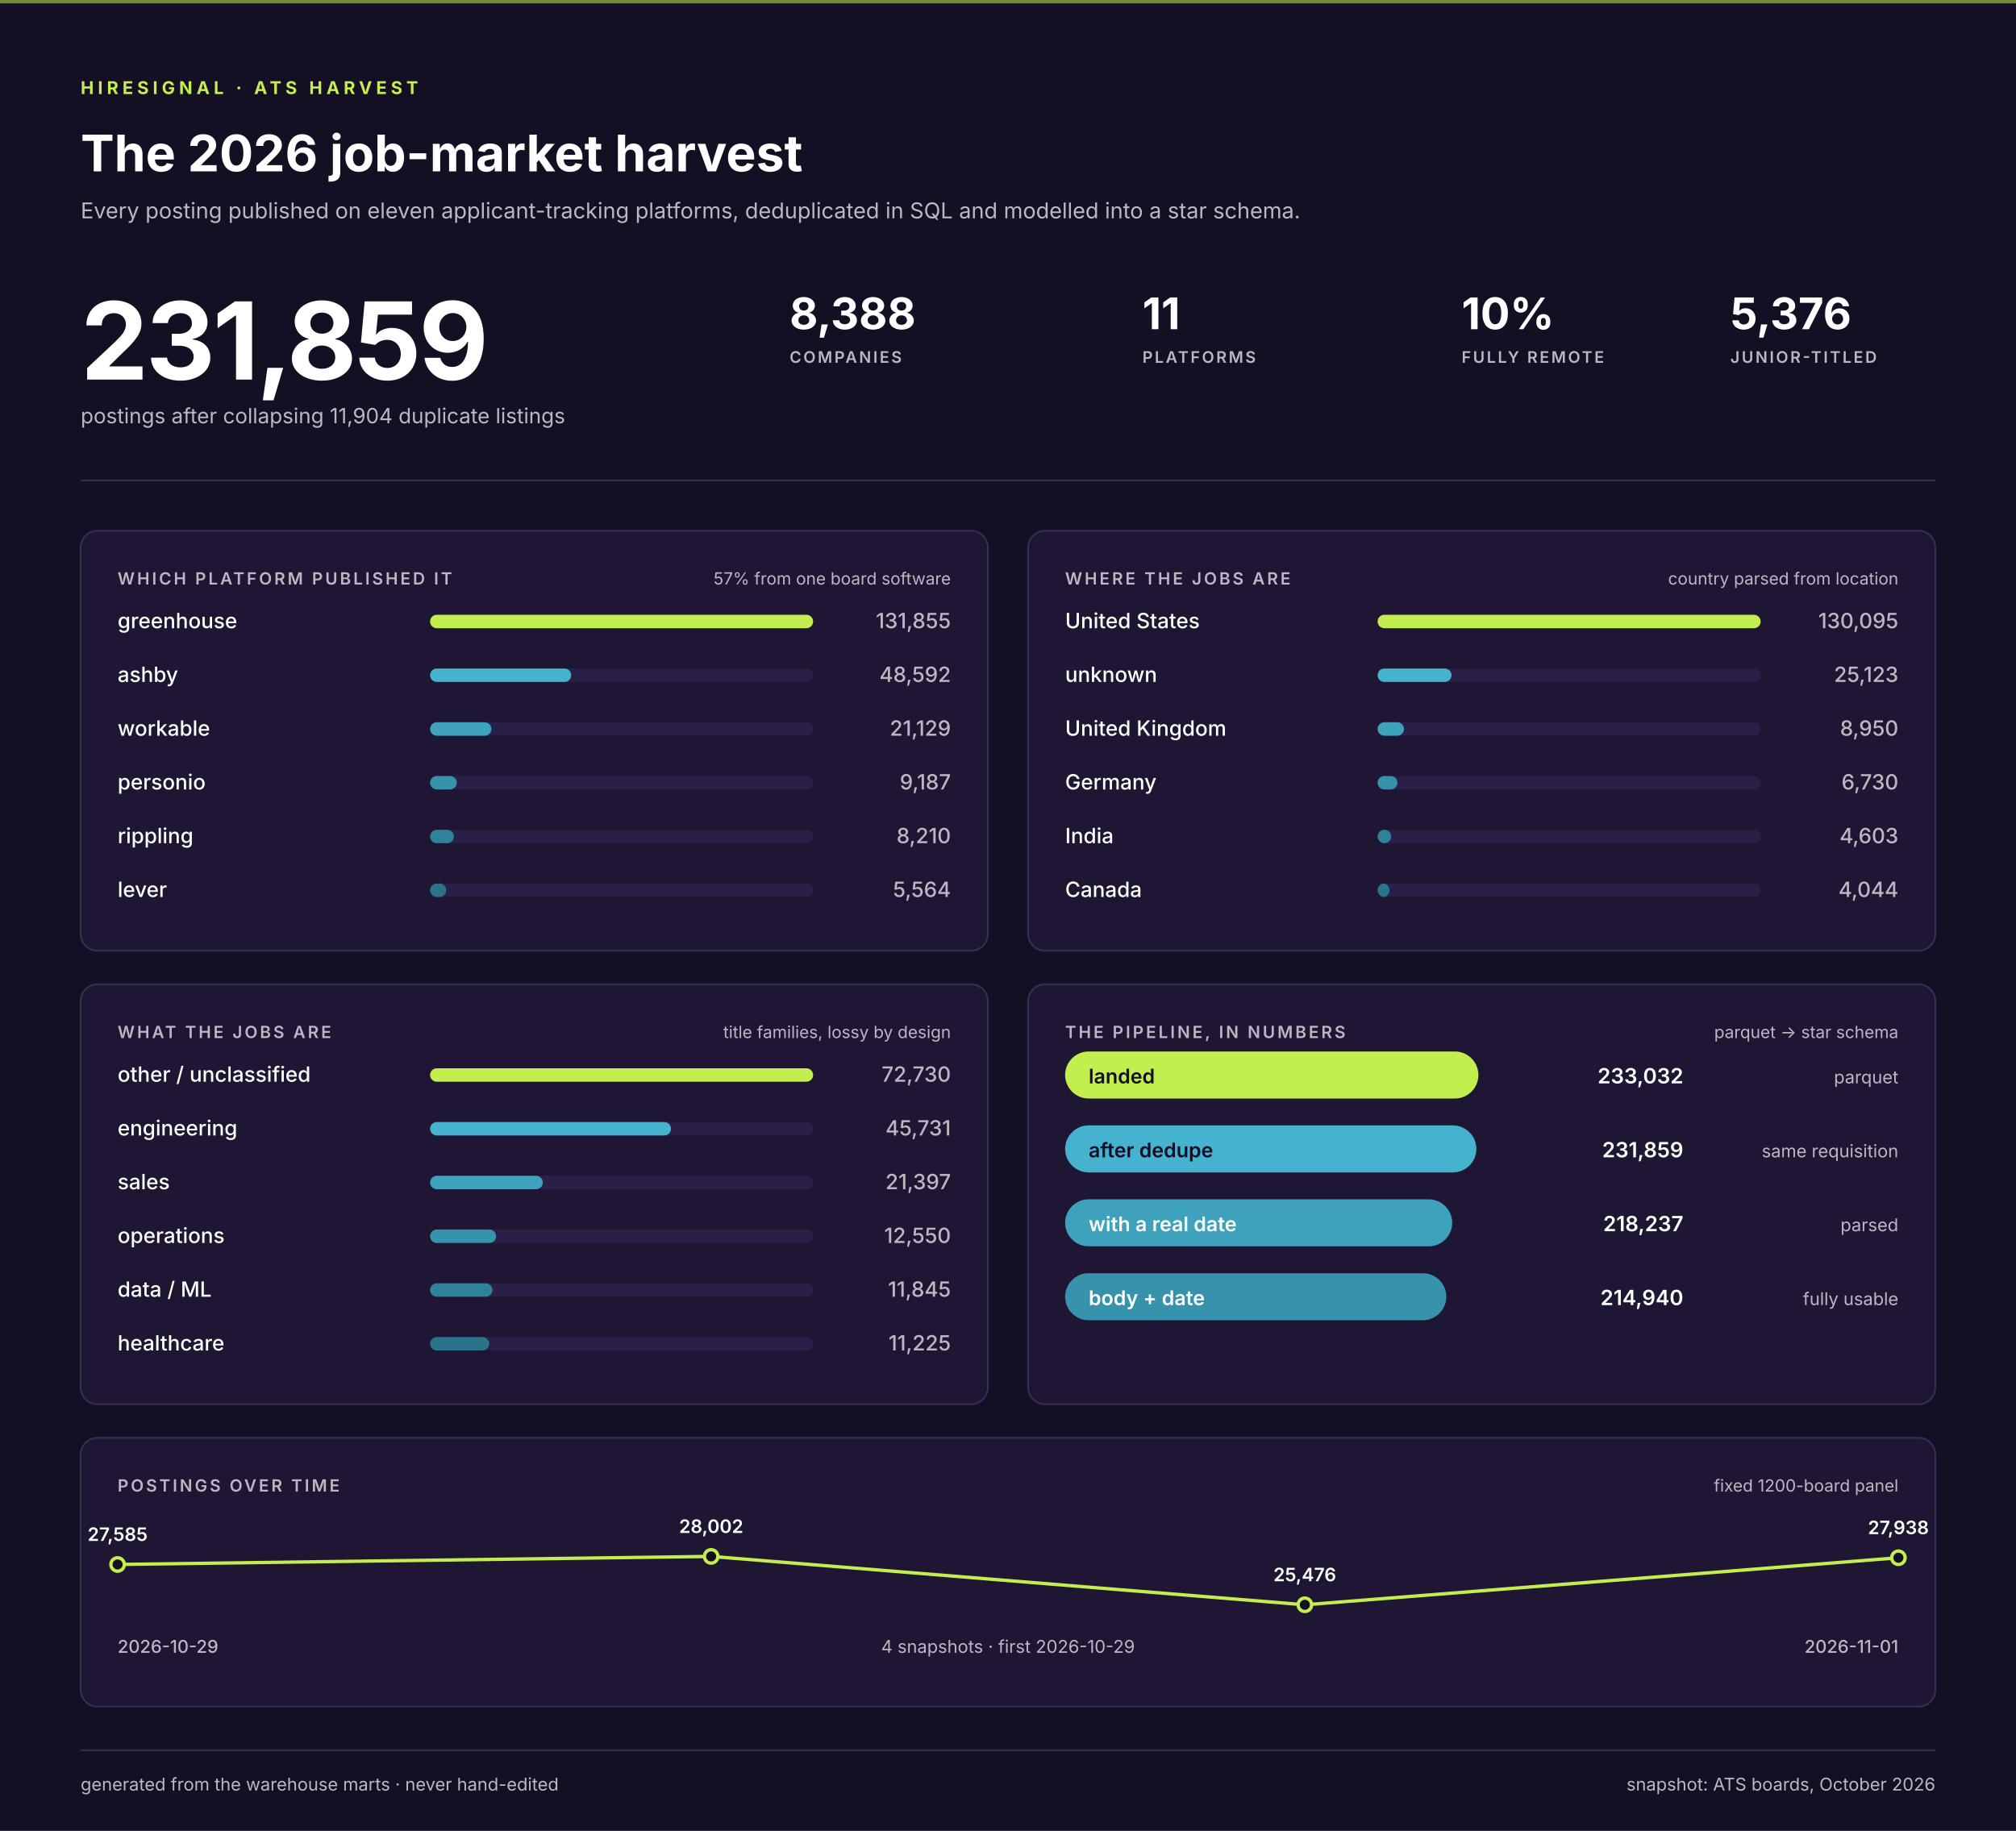
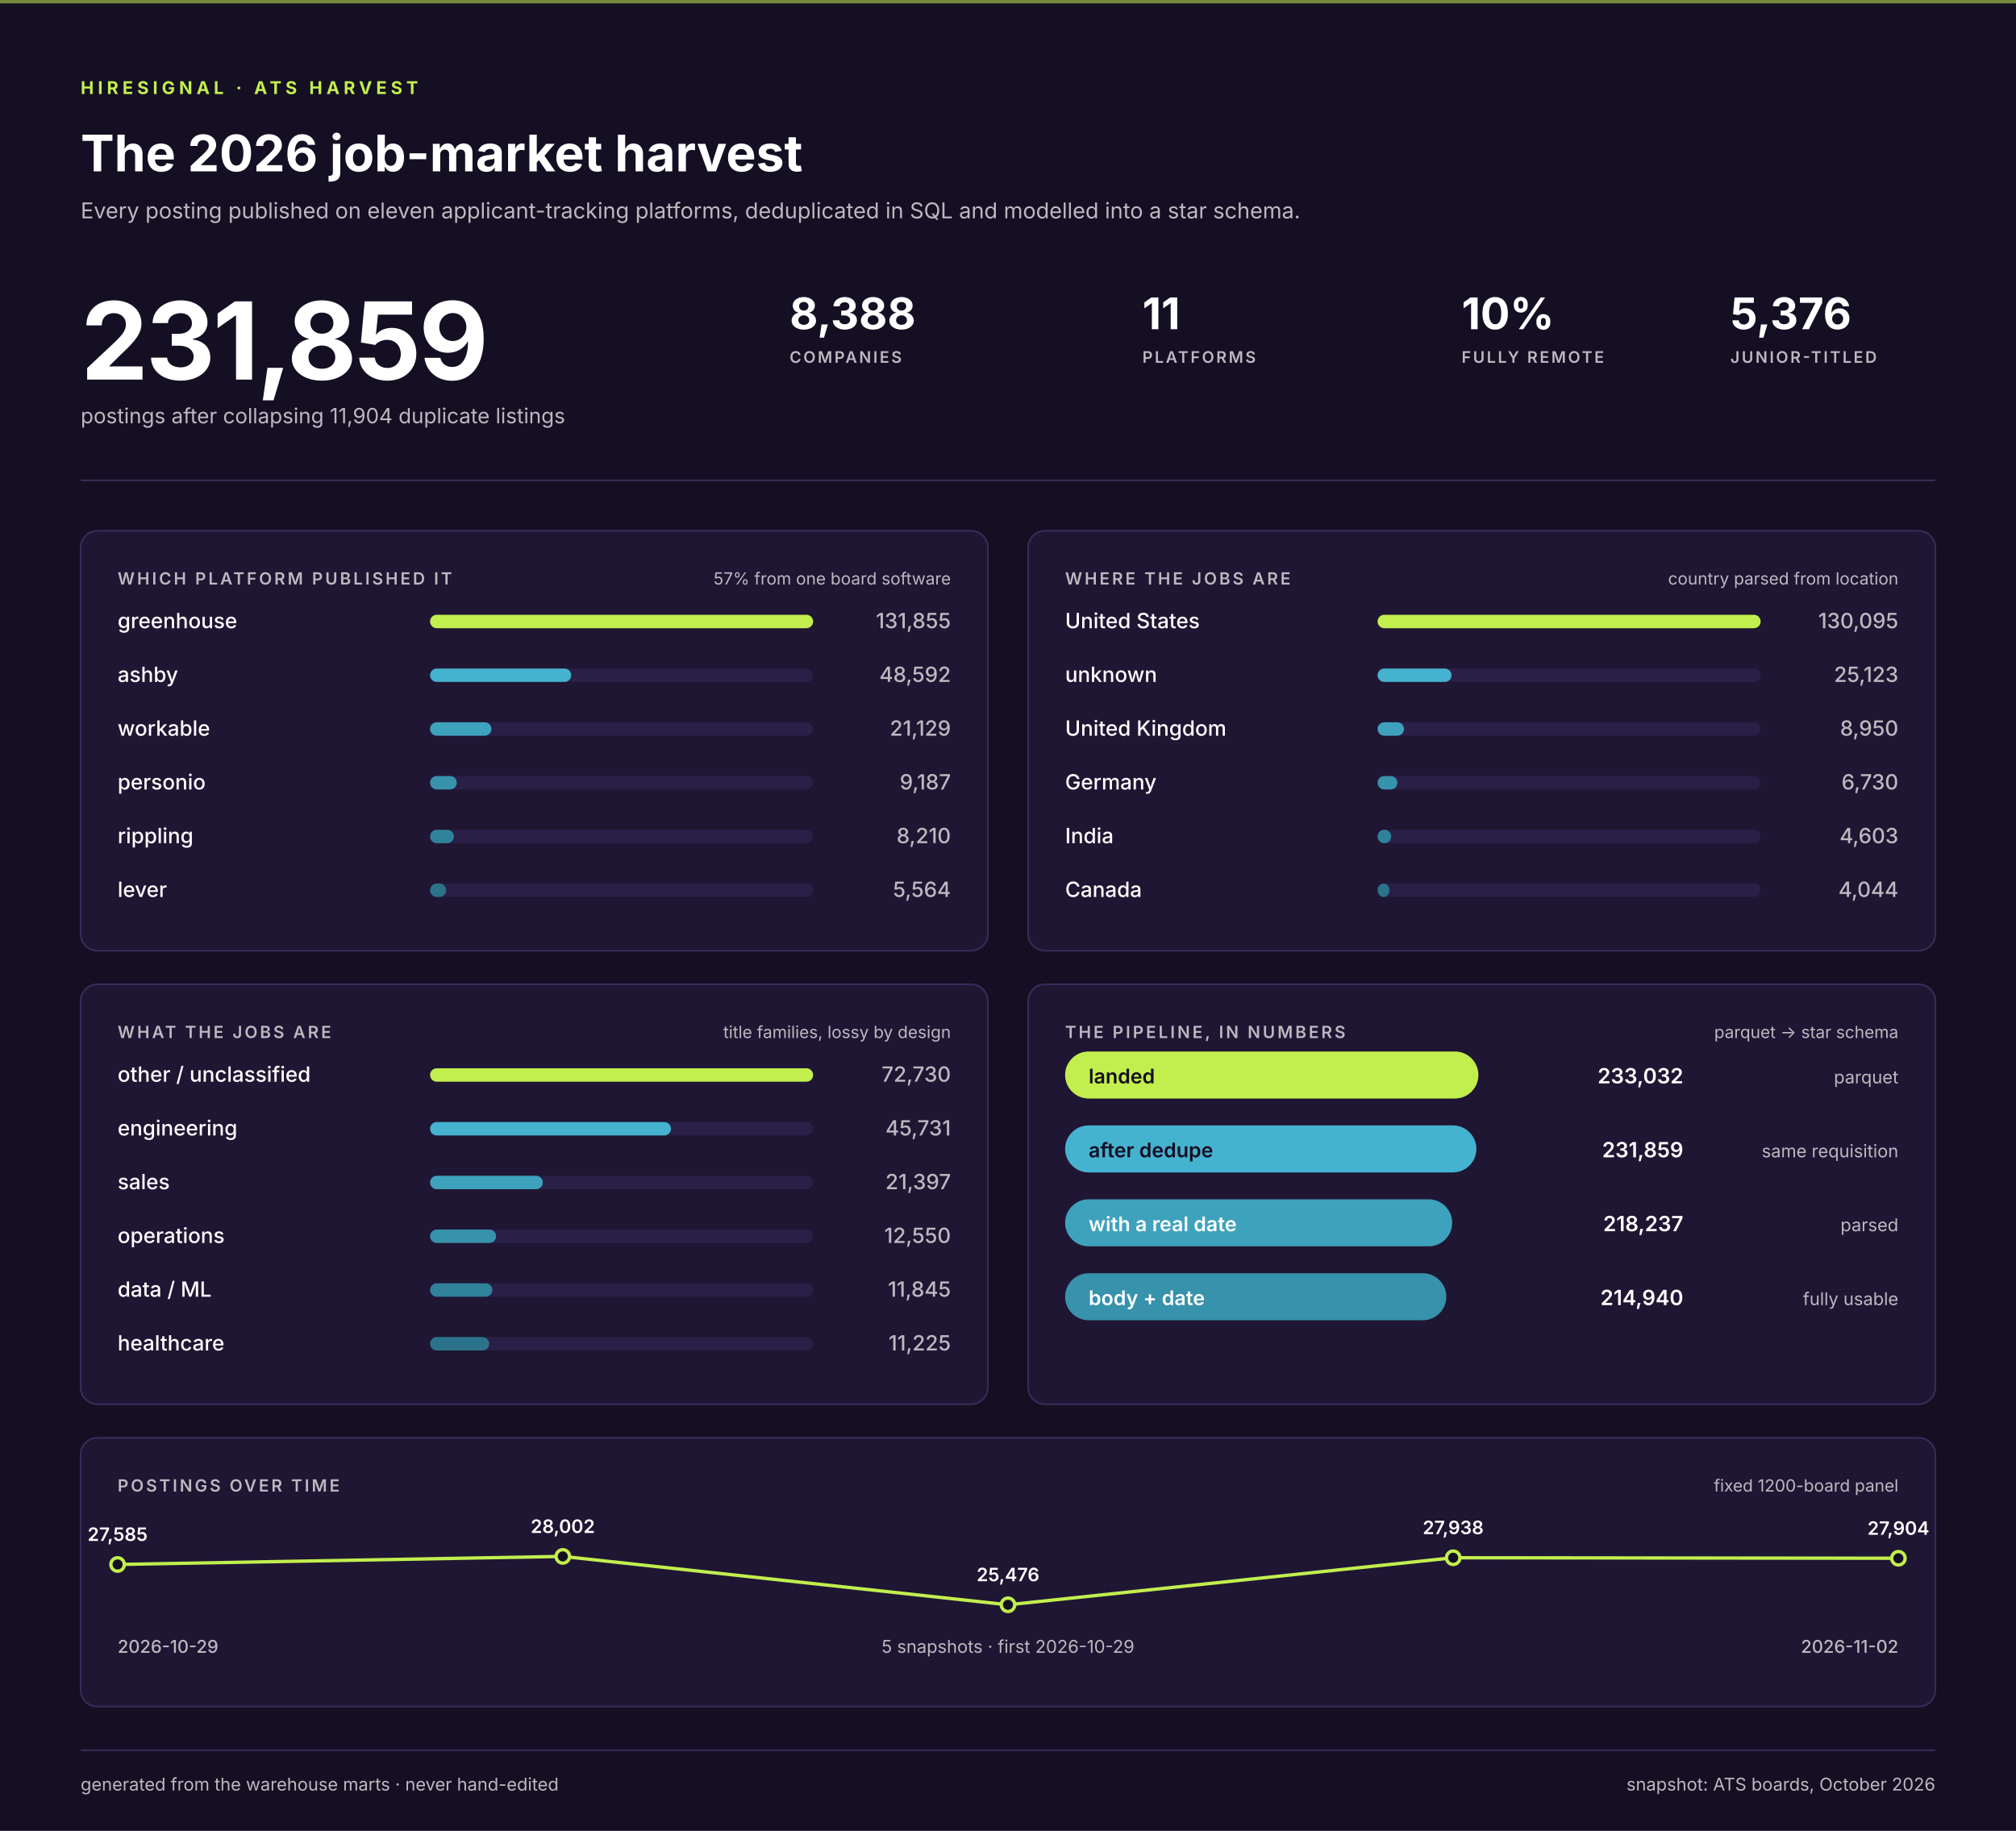
<svg xmlns="http://www.w3.org/2000/svg" width="1200" height="1090" viewBox="0 0 1200 1090" role="img" aria-label="Job-market harvest dashboard">
  <rect x="0.0" y="0.0" width="1200.0" height="1090.0" rx="0" fill="#150f23" />
  <rect x="0" y="0" width="1200" height="2" fill="#c2ef4e" opacity="0.55" />
  <text x="48" y="56" font-family="Inter, -apple-system, Segoe UI, Helvetica, Arial, sans-serif" font-size="10.5" fill="#c2ef4e" font-weight="700" text-anchor="start" letter-spacing="2.4">HIRESIGNAL  ·  ATS HARVEST</text>
  <text x="48" y="102" font-family="Inter, -apple-system, Segoe UI, Helvetica, Arial, sans-serif" font-size="30" fill="#ffffff" font-weight="650" text-anchor="start">The 2026 job-market harvest</text>
  <text x="48" y="130" font-family="Inter, -apple-system, Segoe UI, Helvetica, Arial, sans-serif" font-size="13" fill="#bdb8c0" font-weight="400" text-anchor="start">Every posting published on eleven applicant-tracking platforms, deduplicated in SQL and modelled into a star schema.</text>
  <text x="48" y="226" font-family="Inter, -apple-system, Segoe UI, Helvetica, Arial, sans-serif" font-size="64" fill="#ffffff" font-weight="700" text-anchor="start" letter-spacing="-1.5">231,859</text>
  <text x="48" y="252" font-family="Inter, -apple-system, Segoe UI, Helvetica, Arial, sans-serif" font-size="12.5" fill="#bdb8c0" font-weight="400" text-anchor="start">postings after collapsing 11,904 duplicate listings</text>
  <text x="470" y="196" font-family="Inter, -apple-system, Segoe UI, Helvetica, Arial, sans-serif" font-size="26" fill="#ffffff" font-weight="650" text-anchor="start">8,388</text>
  <text x="470" y="216" font-family="Inter, -apple-system, Segoe UI, Helvetica, Arial, sans-serif" font-size="9.5" fill="#bdb8c0" font-weight="600" text-anchor="start" letter-spacing="1.2">COMPANIES</text>
  <text x="680" y="196" font-family="Inter, -apple-system, Segoe UI, Helvetica, Arial, sans-serif" font-size="26" fill="#ffffff" font-weight="650" text-anchor="start">11</text>
  <text x="680" y="216" font-family="Inter, -apple-system, Segoe UI, Helvetica, Arial, sans-serif" font-size="9.5" fill="#bdb8c0" font-weight="600" text-anchor="start" letter-spacing="1.2">PLATFORMS</text>
  <text x="870" y="196" font-family="Inter, -apple-system, Segoe UI, Helvetica, Arial, sans-serif" font-size="26" fill="#ffffff" font-weight="650" text-anchor="start">10%</text>
  <text x="870" y="216" font-family="Inter, -apple-system, Segoe UI, Helvetica, Arial, sans-serif" font-size="9.5" fill="#bdb8c0" font-weight="600" text-anchor="start" letter-spacing="1.2">FULLY REMOTE</text>
  <text x="1030" y="196" font-family="Inter, -apple-system, Segoe UI, Helvetica, Arial, sans-serif" font-size="26" fill="#ffffff" font-weight="650" text-anchor="start">5,376</text>
  <text x="1030" y="216" font-family="Inter, -apple-system, Segoe UI, Helvetica, Arial, sans-serif" font-size="9.5" fill="#bdb8c0" font-weight="600" text-anchor="start" letter-spacing="1.2">JUNIOR-TITLED</text>
  <line x1="48" y1="286" x2="1152" y2="286" stroke="#362d59" />
  <rect x="48.0" y="316.0" width="540.0" height="250.0" rx="10" fill="#1f1633" stroke="#362d59" />
  <text x="70" y="348" font-family="Inter, -apple-system, Segoe UI, Helvetica, Arial, sans-serif" font-size="10" fill="#bdb8c0" font-weight="600" text-anchor="start" letter-spacing="1.4">WHICH PLATFORM PUBLISHED IT</text>
  <text x="566" y="348" font-family="Inter, -apple-system, Segoe UI, Helvetica, Arial, sans-serif" font-size="10" fill="#bdb8c0" font-weight="400" text-anchor="end">57% from one board software</text>
  <text x="70" y="374.0" font-family="Inter, -apple-system, Segoe UI, Helvetica, Arial, sans-serif" font-size="12.5" fill="#ffffff" font-weight="450" text-anchor="start">greenhouse</text>
  <rect x="256.0" y="366.0" width="228.0" height="8.0" rx="4" fill="#2a1f47" />
  <rect x="256.0" y="366.0" width="228.0" height="8.0" rx="4" fill="#c2ef4e" />
  <text x="566" y="374.0" font-family="Inter, -apple-system, Segoe UI, Helvetica, Arial, sans-serif" font-size="12.5" fill="#bdb8c0" font-weight="500" text-anchor="end">131,855</text>
  <text x="70" y="406.0" font-family="Inter, -apple-system, Segoe UI, Helvetica, Arial, sans-serif" font-size="12.5" fill="#ffffff" font-weight="450" text-anchor="start">ashby</text>
  <rect x="256.0" y="398.0" width="228.0" height="8.0" rx="4" fill="#2a1f47" />
  <rect x="256.0" y="398.0" width="84.0" height="8.0" rx="4" fill="#45b2cf" />
  <text x="566" y="406.0" font-family="Inter, -apple-system, Segoe UI, Helvetica, Arial, sans-serif" font-size="12.5" fill="#bdb8c0" font-weight="500" text-anchor="end">48,592</text>
  <text x="70" y="438.0" font-family="Inter, -apple-system, Segoe UI, Helvetica, Arial, sans-serif" font-size="12.5" fill="#ffffff" font-weight="450" text-anchor="start">workable</text>
  <rect x="256.0" y="430.0" width="228.0" height="8.0" rx="4" fill="#2a1f47" />
  <rect x="256.0" y="430.0" width="36.5" height="8.0" rx="4" fill="#3ea2bd" />
  <text x="566" y="438.0" font-family="Inter, -apple-system, Segoe UI, Helvetica, Arial, sans-serif" font-size="12.5" fill="#bdb8c0" font-weight="500" text-anchor="end">21,129</text>
  <text x="70" y="470.0" font-family="Inter, -apple-system, Segoe UI, Helvetica, Arial, sans-serif" font-size="12.5" fill="#ffffff" font-weight="450" text-anchor="start">personio</text>
  <rect x="256.0" y="462.0" width="228.0" height="8.0" rx="4" fill="#2a1f47" />
  <rect x="256.0" y="462.0" width="15.9" height="8.0" rx="4" fill="#3792ac" />
  <text x="566" y="470.0" font-family="Inter, -apple-system, Segoe UI, Helvetica, Arial, sans-serif" font-size="12.5" fill="#bdb8c0" font-weight="500" text-anchor="end">9,187</text>
  <text x="70" y="502.0" font-family="Inter, -apple-system, Segoe UI, Helvetica, Arial, sans-serif" font-size="12.5" fill="#ffffff" font-weight="450" text-anchor="start">rippling</text>
  <rect x="256.0" y="494.0" width="228.0" height="8.0" rx="4" fill="#2a1f47" />
  <rect x="256.0" y="494.0" width="14.2" height="8.0" rx="4" fill="#30829b" />
  <text x="566" y="502.0" font-family="Inter, -apple-system, Segoe UI, Helvetica, Arial, sans-serif" font-size="12.5" fill="#bdb8c0" font-weight="500" text-anchor="end">8,210</text>
  <text x="70" y="534.0" font-family="Inter, -apple-system, Segoe UI, Helvetica, Arial, sans-serif" font-size="12.5" fill="#ffffff" font-weight="450" text-anchor="start">lever</text>
  <rect x="256.0" y="526.0" width="228.0" height="8.0" rx="4" fill="#2a1f47" />
  <rect x="256.0" y="526.0" width="9.6" height="8.0" rx="4" fill="#2a738a" />
  <text x="566" y="534.0" font-family="Inter, -apple-system, Segoe UI, Helvetica, Arial, sans-serif" font-size="12.5" fill="#bdb8c0" font-weight="500" text-anchor="end">5,564</text>
  <rect x="612.0" y="316.0" width="540.0" height="250.0" rx="10" fill="#1f1633" stroke="#362d59" />
  <text x="634" y="348" font-family="Inter, -apple-system, Segoe UI, Helvetica, Arial, sans-serif" font-size="10" fill="#bdb8c0" font-weight="600" text-anchor="start" letter-spacing="1.4">WHERE THE JOBS ARE</text>
  <text x="1130" y="348" font-family="Inter, -apple-system, Segoe UI, Helvetica, Arial, sans-serif" font-size="10" fill="#bdb8c0" font-weight="400" text-anchor="end">country parsed from location</text>
  <text x="634" y="374.0" font-family="Inter, -apple-system, Segoe UI, Helvetica, Arial, sans-serif" font-size="12.5" fill="#ffffff" font-weight="450" text-anchor="start">United States</text>
  <rect x="820.0" y="366.0" width="228.0" height="8.0" rx="4" fill="#2a1f47" />
  <rect x="820.0" y="366.0" width="228.0" height="8.0" rx="4" fill="#c2ef4e" />
  <text x="1130" y="374.0" font-family="Inter, -apple-system, Segoe UI, Helvetica, Arial, sans-serif" font-size="12.5" fill="#bdb8c0" font-weight="500" text-anchor="end">130,095</text>
  <text x="634" y="406.0" font-family="Inter, -apple-system, Segoe UI, Helvetica, Arial, sans-serif" font-size="12.5" fill="#ffffff" font-weight="450" text-anchor="start">unknown</text>
  <rect x="820.0" y="398.0" width="228.0" height="8.0" rx="4" fill="#2a1f47" />
  <rect x="820.0" y="398.0" width="44.0" height="8.0" rx="4" fill="#45b2cf" />
  <text x="1130" y="406.0" font-family="Inter, -apple-system, Segoe UI, Helvetica, Arial, sans-serif" font-size="12.5" fill="#bdb8c0" font-weight="500" text-anchor="end">25,123</text>
  <text x="634" y="438.0" font-family="Inter, -apple-system, Segoe UI, Helvetica, Arial, sans-serif" font-size="12.5" fill="#ffffff" font-weight="450" text-anchor="start">United Kingdom</text>
  <rect x="820.0" y="430.0" width="228.0" height="8.0" rx="4" fill="#2a1f47" />
  <rect x="820.0" y="430.0" width="15.7" height="8.0" rx="4" fill="#3ea2bd" />
  <text x="1130" y="438.0" font-family="Inter, -apple-system, Segoe UI, Helvetica, Arial, sans-serif" font-size="12.5" fill="#bdb8c0" font-weight="500" text-anchor="end">8,950</text>
  <text x="634" y="470.0" font-family="Inter, -apple-system, Segoe UI, Helvetica, Arial, sans-serif" font-size="12.5" fill="#ffffff" font-weight="450" text-anchor="start">Germany</text>
  <rect x="820.0" y="462.0" width="228.0" height="8.0" rx="4" fill="#2a1f47" />
  <rect x="820.0" y="462.0" width="11.8" height="8.0" rx="4" fill="#3792ac" />
  <text x="1130" y="470.0" font-family="Inter, -apple-system, Segoe UI, Helvetica, Arial, sans-serif" font-size="12.5" fill="#bdb8c0" font-weight="500" text-anchor="end">6,730</text>
  <text x="634" y="502.0" font-family="Inter, -apple-system, Segoe UI, Helvetica, Arial, sans-serif" font-size="12.5" fill="#ffffff" font-weight="450" text-anchor="start">India</text>
  <rect x="820.0" y="494.0" width="228.0" height="8.0" rx="4" fill="#2a1f47" />
  <rect x="820.0" y="494.0" width="8.1" height="8.0" rx="4" fill="#30829b" />
  <text x="1130" y="502.0" font-family="Inter, -apple-system, Segoe UI, Helvetica, Arial, sans-serif" font-size="12.5" fill="#bdb8c0" font-weight="500" text-anchor="end">4,603</text>
  <text x="634" y="534.0" font-family="Inter, -apple-system, Segoe UI, Helvetica, Arial, sans-serif" font-size="12.5" fill="#ffffff" font-weight="450" text-anchor="start">Canada</text>
  <rect x="820.0" y="526.0" width="228.0" height="8.0" rx="4" fill="#2a1f47" />
  <rect x="820.0" y="526.0" width="7.1" height="8.0" rx="4" fill="#2a738a" />
  <text x="1130" y="534.0" font-family="Inter, -apple-system, Segoe UI, Helvetica, Arial, sans-serif" font-size="12.5" fill="#bdb8c0" font-weight="500" text-anchor="end">4,044</text>
  <rect x="48.0" y="586.0" width="540.0" height="250.0" rx="10" fill="#1f1633" stroke="#362d59" />
  <text x="70" y="618" font-family="Inter, -apple-system, Segoe UI, Helvetica, Arial, sans-serif" font-size="10" fill="#bdb8c0" font-weight="600" text-anchor="start" letter-spacing="1.4">WHAT THE JOBS ARE</text>
  <text x="566" y="618" font-family="Inter, -apple-system, Segoe UI, Helvetica, Arial, sans-serif" font-size="10" fill="#bdb8c0" font-weight="400" text-anchor="end">title families, lossy by design</text>
  <text x="70" y="644.0" font-family="Inter, -apple-system, Segoe UI, Helvetica, Arial, sans-serif" font-size="12.5" fill="#ffffff" font-weight="450" text-anchor="start">other / unclassified</text>
  <rect x="256.0" y="636.0" width="228.0" height="8.0" rx="4" fill="#2a1f47" />
  <rect x="256.0" y="636.0" width="228.0" height="8.0" rx="4" fill="#c2ef4e" />
  <text x="566" y="644.0" font-family="Inter, -apple-system, Segoe UI, Helvetica, Arial, sans-serif" font-size="12.5" fill="#bdb8c0" font-weight="500" text-anchor="end">72,730</text>
  <text x="70" y="676.0" font-family="Inter, -apple-system, Segoe UI, Helvetica, Arial, sans-serif" font-size="12.5" fill="#ffffff" font-weight="450" text-anchor="start">engineering</text>
  <rect x="256.0" y="668.0" width="228.0" height="8.0" rx="4" fill="#2a1f47" />
  <rect x="256.0" y="668.0" width="143.4" height="8.0" rx="4" fill="#45b2cf" />
  <text x="566" y="676.0" font-family="Inter, -apple-system, Segoe UI, Helvetica, Arial, sans-serif" font-size="12.5" fill="#bdb8c0" font-weight="500" text-anchor="end">45,731</text>
  <text x="70" y="708.0" font-family="Inter, -apple-system, Segoe UI, Helvetica, Arial, sans-serif" font-size="12.5" fill="#ffffff" font-weight="450" text-anchor="start">sales</text>
  <rect x="256.0" y="700.0" width="228.0" height="8.0" rx="4" fill="#2a1f47" />
  <rect x="256.0" y="700.0" width="67.1" height="8.0" rx="4" fill="#3ea2bd" />
  <text x="566" y="708.0" font-family="Inter, -apple-system, Segoe UI, Helvetica, Arial, sans-serif" font-size="12.5" fill="#bdb8c0" font-weight="500" text-anchor="end">21,397</text>
  <text x="70" y="740.0" font-family="Inter, -apple-system, Segoe UI, Helvetica, Arial, sans-serif" font-size="12.5" fill="#ffffff" font-weight="450" text-anchor="start">operations</text>
  <rect x="256.0" y="732.0" width="228.0" height="8.0" rx="4" fill="#2a1f47" />
  <rect x="256.0" y="732.0" width="39.3" height="8.0" rx="4" fill="#3792ac" />
  <text x="566" y="740.0" font-family="Inter, -apple-system, Segoe UI, Helvetica, Arial, sans-serif" font-size="12.5" fill="#bdb8c0" font-weight="500" text-anchor="end">12,550</text>
  <text x="70" y="772.0" font-family="Inter, -apple-system, Segoe UI, Helvetica, Arial, sans-serif" font-size="12.5" fill="#ffffff" font-weight="450" text-anchor="start">data / ML</text>
  <rect x="256.0" y="764.0" width="228.0" height="8.0" rx="4" fill="#2a1f47" />
  <rect x="256.0" y="764.0" width="37.1" height="8.0" rx="4" fill="#30829b" />
  <text x="566" y="772.0" font-family="Inter, -apple-system, Segoe UI, Helvetica, Arial, sans-serif" font-size="12.5" fill="#bdb8c0" font-weight="500" text-anchor="end">11,845</text>
  <text x="70" y="804.0" font-family="Inter, -apple-system, Segoe UI, Helvetica, Arial, sans-serif" font-size="12.5" fill="#ffffff" font-weight="450" text-anchor="start">healthcare</text>
  <rect x="256.0" y="796.0" width="228.0" height="8.0" rx="4" fill="#2a1f47" />
  <rect x="256.0" y="796.0" width="35.2" height="8.0" rx="4" fill="#2a738a" />
  <text x="566" y="804.0" font-family="Inter, -apple-system, Segoe UI, Helvetica, Arial, sans-serif" font-size="12.5" fill="#bdb8c0" font-weight="500" text-anchor="end">11,225</text>
  <rect x="612.0" y="586.0" width="540.0" height="250.0" rx="10" fill="#1f1633" stroke="#362d59" />
  <text x="634" y="618" font-family="Inter, -apple-system, Segoe UI, Helvetica, Arial, sans-serif" font-size="10" fill="#bdb8c0" font-weight="600" text-anchor="start" letter-spacing="1.4">THE PIPELINE, IN NUMBERS</text>
  <text x="1130" y="618" font-family="Inter, -apple-system, Segoe UI, Helvetica, Arial, sans-serif" font-size="10" fill="#bdb8c0" font-weight="400" text-anchor="end">parquet → star schema</text>
  <rect x="634.0" y="626.0" width="246.0" height="28.0" rx="14" fill="#c2ef4e" />
  <text x="648" y="645" font-family="Inter, -apple-system, Segoe UI, Helvetica, Arial, sans-serif" font-size="12" fill="#150f23" font-weight="600" text-anchor="start">landed</text>
  <text x="1002" y="645" font-family="Inter, -apple-system, Segoe UI, Helvetica, Arial, sans-serif" font-size="12.5" fill="#ffffff" font-weight="600" text-anchor="end">233,032</text>
  <text x="1130" y="645" font-family="Inter, -apple-system, Segoe UI, Helvetica, Arial, sans-serif" font-size="10.5" fill="#bdb8c0" font-weight="400" text-anchor="end">parquet</text>
  <rect x="634.0" y="670.0" width="244.8" height="28.0" rx="14" fill="#45b2cf" />
  <text x="648" y="689" font-family="Inter, -apple-system, Segoe UI, Helvetica, Arial, sans-serif" font-size="12" fill="#150f23" font-weight="600" text-anchor="start">after dedupe</text>
  <text x="1002" y="689" font-family="Inter, -apple-system, Segoe UI, Helvetica, Arial, sans-serif" font-size="12.5" fill="#ffffff" font-weight="600" text-anchor="end">231,859</text>
  <text x="1130" y="689" font-family="Inter, -apple-system, Segoe UI, Helvetica, Arial, sans-serif" font-size="10.5" fill="#bdb8c0" font-weight="400" text-anchor="end">same requisition</text>
  <rect x="634.0" y="714.0" width="230.4" height="28.0" rx="14" fill="#3ea2bd" />
  <text x="648" y="733" font-family="Inter, -apple-system, Segoe UI, Helvetica, Arial, sans-serif" font-size="12" fill="#ffffff" font-weight="600" text-anchor="start">with a real date</text>
  <text x="1002" y="733" font-family="Inter, -apple-system, Segoe UI, Helvetica, Arial, sans-serif" font-size="12.5" fill="#ffffff" font-weight="600" text-anchor="end">218,237</text>
  <text x="1130" y="733" font-family="Inter, -apple-system, Segoe UI, Helvetica, Arial, sans-serif" font-size="10.5" fill="#bdb8c0" font-weight="400" text-anchor="end">parsed</text>
  <rect x="634.0" y="758.0" width="226.9" height="28.0" rx="14" fill="#3792ac" />
  <text x="648" y="777" font-family="Inter, -apple-system, Segoe UI, Helvetica, Arial, sans-serif" font-size="12" fill="#ffffff" font-weight="600" text-anchor="start">body + date</text>
  <text x="1002" y="777" font-family="Inter, -apple-system, Segoe UI, Helvetica, Arial, sans-serif" font-size="12.5" fill="#ffffff" font-weight="600" text-anchor="end">214,940</text>
  <text x="1130" y="777" font-family="Inter, -apple-system, Segoe UI, Helvetica, Arial, sans-serif" font-size="10.5" fill="#bdb8c0" font-weight="400" text-anchor="end">fully usable</text>
  <rect x="48.0" y="856.0" width="1104.0" height="160.0" rx="10" fill="#1f1633" stroke="#362d59" />
  <text x="70" y="888" font-family="Inter, -apple-system, Segoe UI, Helvetica, Arial, sans-serif" font-size="10" fill="#bdb8c0" font-weight="600" text-anchor="start" letter-spacing="1.4">POSTINGS OVER TIME</text>
  <text x="1130" y="888" font-family="Inter, -apple-system, Segoe UI, Helvetica, Arial, sans-serif" font-size="10" fill="#bdb8c0" font-weight="400" text-anchor="end">fixed 1200-board panel</text>
-   <polyline fill="none" stroke="#c2ef4e" stroke-width="2" stroke-linejoin="round" stroke-linecap="round" points="70.0,931.4 423.3,926.6 776.7,955.4 1130.0,927.4" />
+   <polyline fill="none" stroke="#c2ef4e" stroke-width="2" stroke-linejoin="round" stroke-linecap="round" points="70.0,931.4 335.0,926.6 600.0,955.4 865.0,927.4 1130.0,927.7" />
  <circle cx="70.0" cy="931.4" r="4" fill="#150f23" stroke="#c2ef4e" stroke-width="2" />
  <text x="70.0" y="917.371" font-family="Inter, -apple-system, Segoe UI, Helvetica, Arial, sans-serif" font-size="11" fill="#ffffff" font-weight="600" text-anchor="middle">27,585</text>
-   <circle cx="423.3" cy="926.6" r="4" fill="#150f23" stroke="#c2ef4e" stroke-width="2" />
-   <text x="423.333" y="912.625" font-family="Inter, -apple-system, Segoe UI, Helvetica, Arial, sans-serif" font-size="11" fill="#ffffff" font-weight="600" text-anchor="middle">28,002</text>
-   <circle cx="776.7" cy="955.4" r="4" fill="#150f23" stroke="#c2ef4e" stroke-width="2" />
-   <text x="776.667" y="941.375" font-family="Inter, -apple-system, Segoe UI, Helvetica, Arial, sans-serif" font-size="11" fill="#ffffff" font-weight="600" text-anchor="middle">25,476</text>
-   <circle cx="1130.0" cy="927.4" r="4" fill="#150f23" stroke="#c2ef4e" stroke-width="2" />
-   <text x="1130.0" y="913.353" font-family="Inter, -apple-system, Segoe UI, Helvetica, Arial, sans-serif" font-size="11" fill="#ffffff" font-weight="600" text-anchor="middle">27,938</text>
+   <circle cx="335.0" cy="926.6" r="4" fill="#150f23" stroke="#c2ef4e" stroke-width="2" />
+   <text x="335.0" y="912.625" font-family="Inter, -apple-system, Segoe UI, Helvetica, Arial, sans-serif" font-size="11" fill="#ffffff" font-weight="600" text-anchor="middle">28,002</text>
+   <circle cx="600.0" cy="955.4" r="4" fill="#150f23" stroke="#c2ef4e" stroke-width="2" />
+   <text x="600.0" y="941.375" font-family="Inter, -apple-system, Segoe UI, Helvetica, Arial, sans-serif" font-size="11" fill="#ffffff" font-weight="600" text-anchor="middle">25,476</text>
+   <circle cx="865.0" cy="927.4" r="4" fill="#150f23" stroke="#c2ef4e" stroke-width="2" />
+   <text x="865.0" y="913.353" font-family="Inter, -apple-system, Segoe UI, Helvetica, Arial, sans-serif" font-size="11" fill="#ffffff" font-weight="600" text-anchor="middle">27,938</text>
+   <circle cx="1130.0" cy="927.7" r="4" fill="#150f23" stroke="#c2ef4e" stroke-width="2" />
+   <text x="1130.0" y="913.74" font-family="Inter, -apple-system, Segoe UI, Helvetica, Arial, sans-serif" font-size="11" fill="#ffffff" font-weight="600" text-anchor="middle">27,904</text>
  <text x="70" y="984" font-family="Inter, -apple-system, Segoe UI, Helvetica, Arial, sans-serif" font-size="10.5" fill="#bdb8c0" font-weight="500" text-anchor="start">2026-10-29</text>
-   <text x="1130" y="984" font-family="Inter, -apple-system, Segoe UI, Helvetica, Arial, sans-serif" font-size="10.5" fill="#bdb8c0" font-weight="500" text-anchor="end">2026-11-01</text>
-   <text x="600.0" y="984" font-family="Inter, -apple-system, Segoe UI, Helvetica, Arial, sans-serif" font-size="10.5" fill="#bdb8c0" font-weight="400" text-anchor="middle">4 snapshots · first 2026-10-29</text>
+   <text x="1130" y="984" font-family="Inter, -apple-system, Segoe UI, Helvetica, Arial, sans-serif" font-size="10.5" fill="#bdb8c0" font-weight="500" text-anchor="end">2026-11-02</text>
+   <text x="600.0" y="984" font-family="Inter, -apple-system, Segoe UI, Helvetica, Arial, sans-serif" font-size="10.5" fill="#bdb8c0" font-weight="400" text-anchor="middle">5 snapshots · first 2026-10-29</text>
  <line x1="48" y1="1042" x2="1152" y2="1042" stroke="#362d59" />
  <text x="48" y="1066" font-family="Inter, -apple-system, Segoe UI, Helvetica, Arial, sans-serif" font-size="10.5" fill="#bdb8c0" font-weight="400" text-anchor="start">generated from the warehouse marts · never hand-edited</text>
  <text x="1152" y="1066" font-family="Inter, -apple-system, Segoe UI, Helvetica, Arial, sans-serif" font-size="10.5" fill="#bdb8c0" font-weight="400" text-anchor="end">snapshot: ATS boards, October 2026</text>
</svg>
